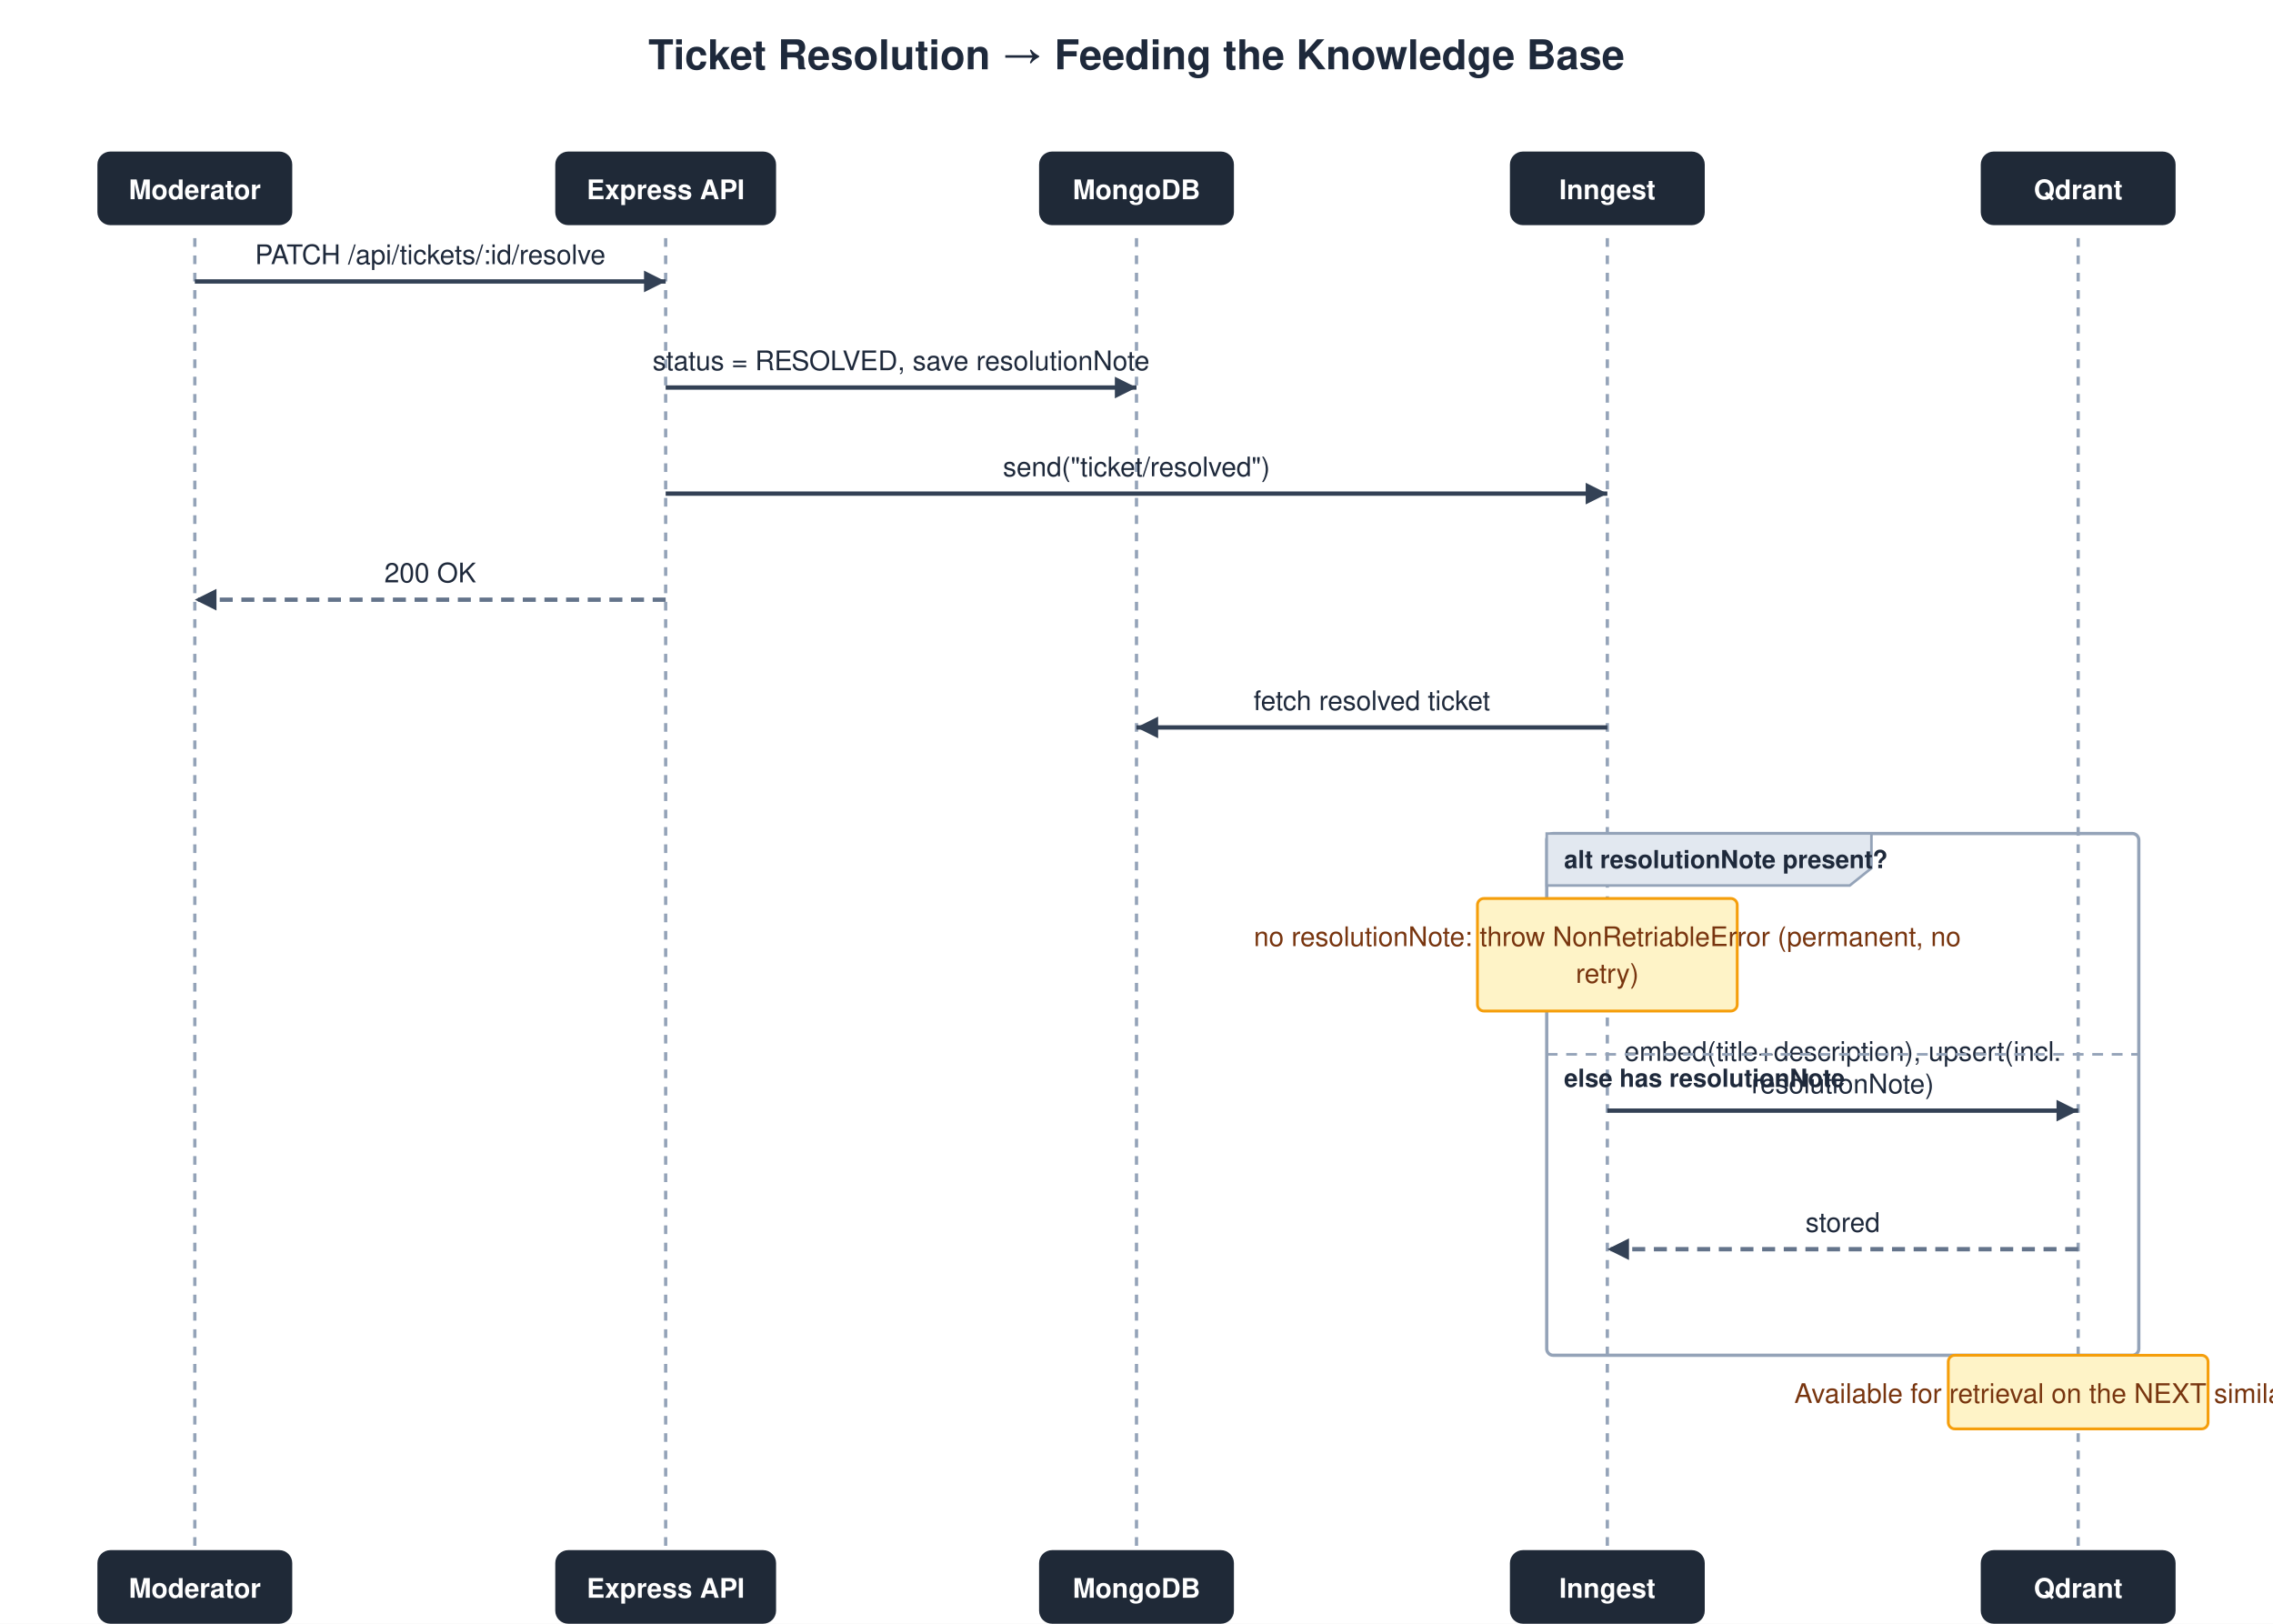
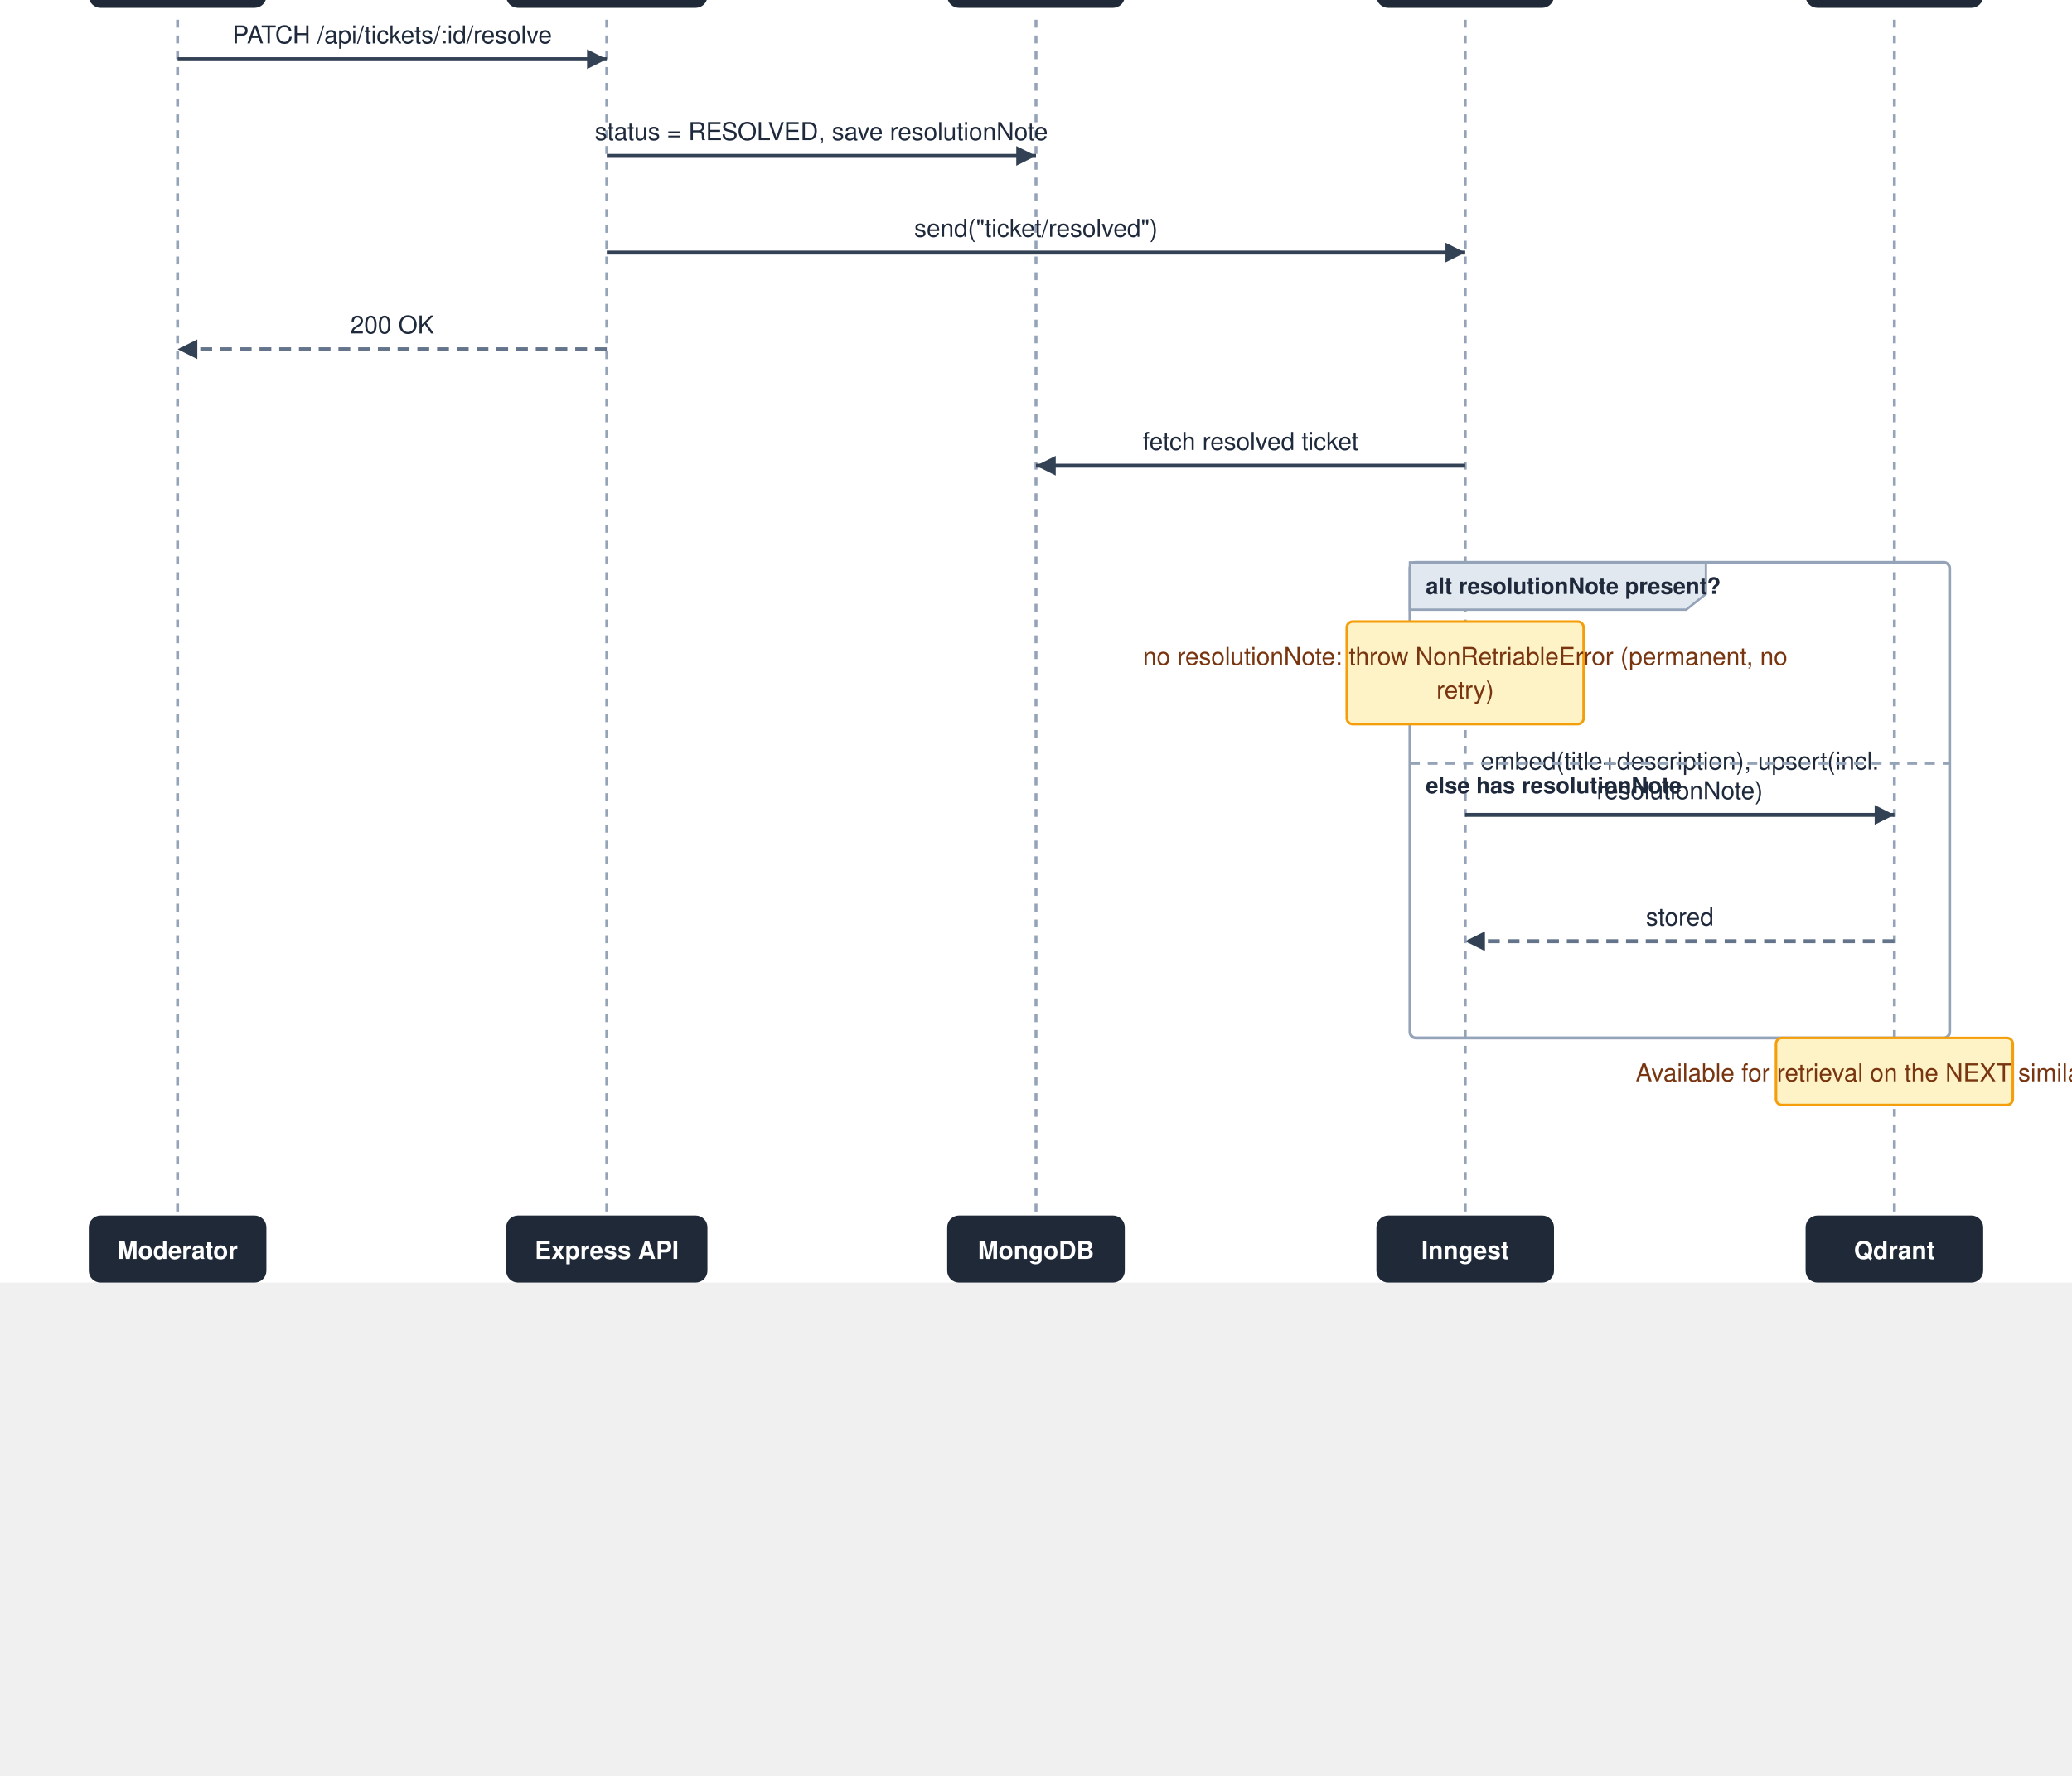
- <svg xmlns="http://www.w3.org/2000/svg" viewBox="0 0 1050 750" font-family="Helvetica, Arial, sans-serif">
+ <svg xmlns="http://www.w3.org/2000/svg" viewBox="0 100 1050 900" font-family="Helvetica, Arial, sans-serif">
  <rect x="0" y="0" width="1050" height="750" fill="#ffffff" />
  <text x="525.0" y="32" text-anchor="middle" font-size="19" font-weight="bold" fill="#1e293b">Ticket Resolution → Feeding the Knowledge Base</text>
  <line x1="90.0" y1="110" x2="90.0" y2="730" stroke="#94a3b8" stroke-width="1.5" stroke-dasharray="4,4" />
  <line x1="307.5" y1="110" x2="307.5" y2="730" stroke="#94a3b8" stroke-width="1.5" stroke-dasharray="4,4" />
  <line x1="525.0" y1="110" x2="525.0" y2="730" stroke="#94a3b8" stroke-width="1.5" stroke-dasharray="4,4" />
  <line x1="742.5" y1="110" x2="742.5" y2="730" stroke="#94a3b8" stroke-width="1.5" stroke-dasharray="4,4" />
  <line x1="960.0" y1="110" x2="960.0" y2="730" stroke="#94a3b8" stroke-width="1.5" stroke-dasharray="4,4" />
  <rect x="714.5" y="385" width="273.5" height="241" fill="none" stroke="#94a3b8" stroke-width="1.5" rx="3" />
  <text x="198.75" y="122" text-anchor="middle" font-family="Helvetica, Arial, sans-serif" font-size="12.5" fill="#1e293b">PATCH /api/tickets/:id/resolve</text>
  <line x1="90.0" y1="130" x2="307.5" y2="130" stroke="#334155" stroke-width="2" />
  <polygon points="307.5,130 297.5,125 297.5,135" fill="#334155" />
  <text x="416.25" y="171" text-anchor="middle" font-family="Helvetica, Arial, sans-serif" font-size="12.5" fill="#1e293b">status = RESOLVED, save resolutionNote</text>
  <line x1="307.5" y1="179" x2="525.0" y2="179" stroke="#334155" stroke-width="2" />
  <polygon points="525.0,179 515.0,174 515.0,184" fill="#334155" />
  <text x="525.0" y="220" text-anchor="middle" font-family="Helvetica, Arial, sans-serif" font-size="12.5" fill="#1e293b">send("ticket/resolved")</text>
  <line x1="307.5" y1="228" x2="742.5" y2="228" stroke="#334155" stroke-width="2" />
  <polygon points="742.5,228 732.5,223 732.5,233" fill="#334155" />
  <text x="198.75" y="269" text-anchor="middle" font-family="Helvetica, Arial, sans-serif" font-size="12.5" fill="#1e293b">200 OK</text>
  <line x1="307.5" y1="277" x2="90.0" y2="277" stroke="#64748b" stroke-dasharray="6,4" stroke-width="2" />
  <polygon points="90.0,277 100.0,272 100.0,282" fill="#334155" />
  <text x="633.75" y="328" text-anchor="middle" font-family="Helvetica, Arial, sans-serif" font-size="12.5" fill="#1e293b">fetch resolved ticket</text>
  <line x1="742.5" y1="336" x2="525.0" y2="336" stroke="#334155" stroke-width="2" />
  <polygon points="525.0,336 535.0,331 535.0,341" fill="#334155" />
  <rect x="682.5" y="415" width="120.0" height="52" fill="#fef3c7" stroke="#f59e0b" stroke-width="1.3" rx="3" />
  <text x="742.5" y="437" text-anchor="middle" font-family="Helvetica, Arial, sans-serif" font-size="12.5" fill="#78350f">no resolutionNote: throw NonRetriableError (permanent, no</text>
  <text x="742.5" y="454" text-anchor="middle" font-family="Helvetica, Arial, sans-serif" font-size="12.5" fill="#78350f">retry)</text>
  <text x="851.25" y="490" text-anchor="middle" font-family="Helvetica, Arial, sans-serif" font-size="12.5" fill="#1e293b">embed(title+description), upsert(incl.</text>
  <text x="851.25" y="505" text-anchor="middle" font-family="Helvetica, Arial, sans-serif" font-size="12.5" fill="#1e293b">resolutionNote)</text>
  <line x1="742.5" y1="513" x2="960.0" y2="513" stroke="#334155" stroke-width="2" />
  <polygon points="960.0,513 950.0,508 950.0,518" fill="#334155" />
  <text x="851.25" y="569" text-anchor="middle" font-family="Helvetica, Arial, sans-serif" font-size="12.5" fill="#1e293b">stored</text>
  <line x1="960.0" y1="577" x2="742.5" y2="577" stroke="#64748b" stroke-dasharray="6,4" stroke-width="2" />
  <polygon points="742.5,577 752.5,572 752.5,582" fill="#334155" />
  <path d="M 714.5 385 h 150 v 16 l -10 8 h -140 z" fill="#e2e8f0" stroke="#94a3b8" stroke-width="1.2" />
  <text x="722.5" y="401" font-family="Helvetica, Arial, sans-serif" font-size="11.5" font-weight="bold" fill="#1e293b">alt  resolutionNote present?</text>
  <line x1="714.5" y1="487" x2="988.0" y2="487" stroke="#94a3b8" stroke-width="1.2" stroke-dasharray="5,4" />
  <text x="722.5" y="502" font-family="Helvetica, Arial, sans-serif" font-size="11.5" font-weight="bold" fill="#1e293b">else has resolutionNote</text>
  <rect x="900.0" y="626" width="120.0" height="34" fill="#fef3c7" stroke="#f59e0b" stroke-width="1.3" rx="3" />
  <text x="960.0" y="648" text-anchor="middle" font-family="Helvetica, Arial, sans-serif" font-size="12.5" fill="#78350f">Available for retrieval on the NEXT similar ticket</text>
  <rect x="45.0" y="70" width="90" height="34" rx="6" fill="#1f2937" />
  <text x="90.0" y="92" text-anchor="middle" font-size="12.5" font-weight="bold" fill="#ffffff">Moderator</text>
  <rect x="45.0" y="716" width="90" height="34" rx="6" fill="#1f2937" />
  <text x="90.0" y="738" text-anchor="middle" font-size="12.5" font-weight="bold" fill="#ffffff">Moderator</text>
  <rect x="256.5" y="70" width="102" height="34" rx="6" fill="#1f2937" />
  <text x="307.5" y="92" text-anchor="middle" font-size="12.5" font-weight="bold" fill="#ffffff">Express API</text>
  <rect x="256.5" y="716" width="102" height="34" rx="6" fill="#1f2937" />
  <text x="307.5" y="738" text-anchor="middle" font-size="12.5" font-weight="bold" fill="#ffffff">Express API</text>
  <rect x="480.0" y="70" width="90" height="34" rx="6" fill="#1f2937" />
  <text x="525.0" y="92" text-anchor="middle" font-size="12.5" font-weight="bold" fill="#ffffff">MongoDB</text>
  <rect x="480.0" y="716" width="90" height="34" rx="6" fill="#1f2937" />
  <text x="525.0" y="738" text-anchor="middle" font-size="12.5" font-weight="bold" fill="#ffffff">MongoDB</text>
  <rect x="697.5" y="70" width="90" height="34" rx="6" fill="#1f2937" />
  <text x="742.5" y="92" text-anchor="middle" font-size="12.5" font-weight="bold" fill="#ffffff">Inngest</text>
  <rect x="697.5" y="716" width="90" height="34" rx="6" fill="#1f2937" />
  <text x="742.5" y="738" text-anchor="middle" font-size="12.5" font-weight="bold" fill="#ffffff">Inngest</text>
  <rect x="915.0" y="70" width="90" height="34" rx="6" fill="#1f2937" />
  <text x="960.0" y="92" text-anchor="middle" font-size="12.5" font-weight="bold" fill="#ffffff">Qdrant</text>
  <rect x="915.0" y="716" width="90" height="34" rx="6" fill="#1f2937" />
  <text x="960.0" y="738" text-anchor="middle" font-size="12.5" font-weight="bold" fill="#ffffff">Qdrant</text>
</svg>
